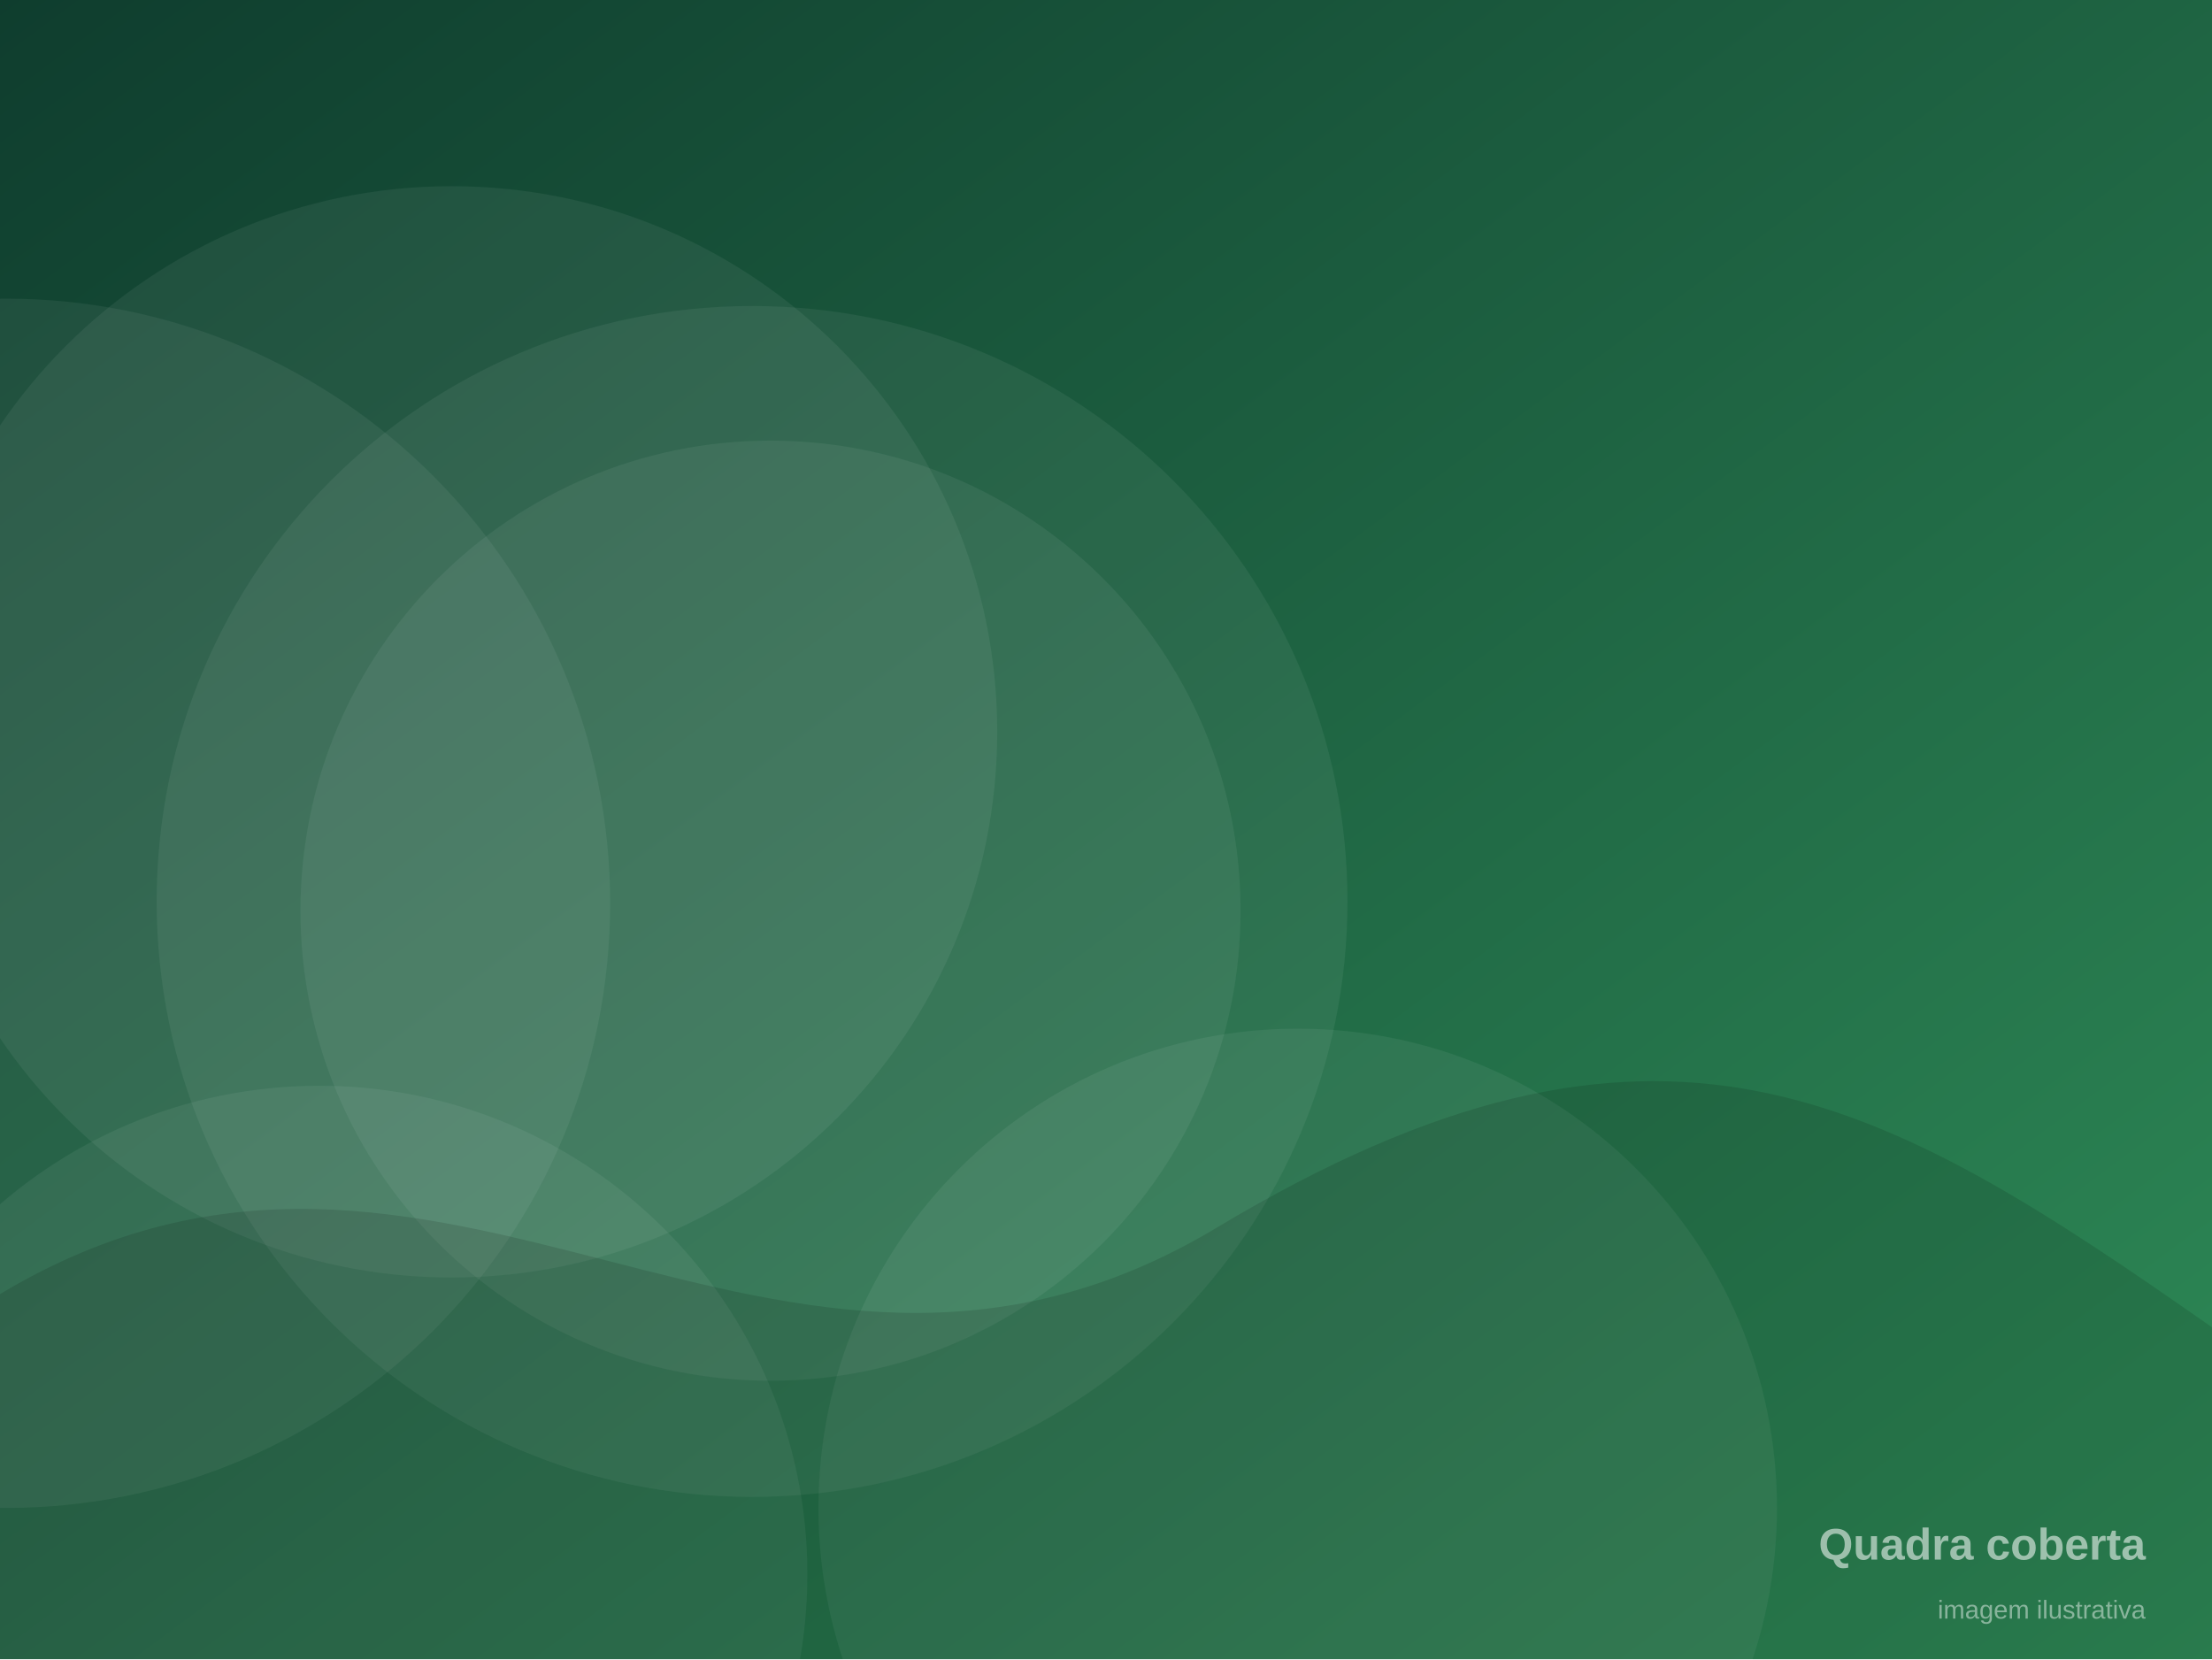
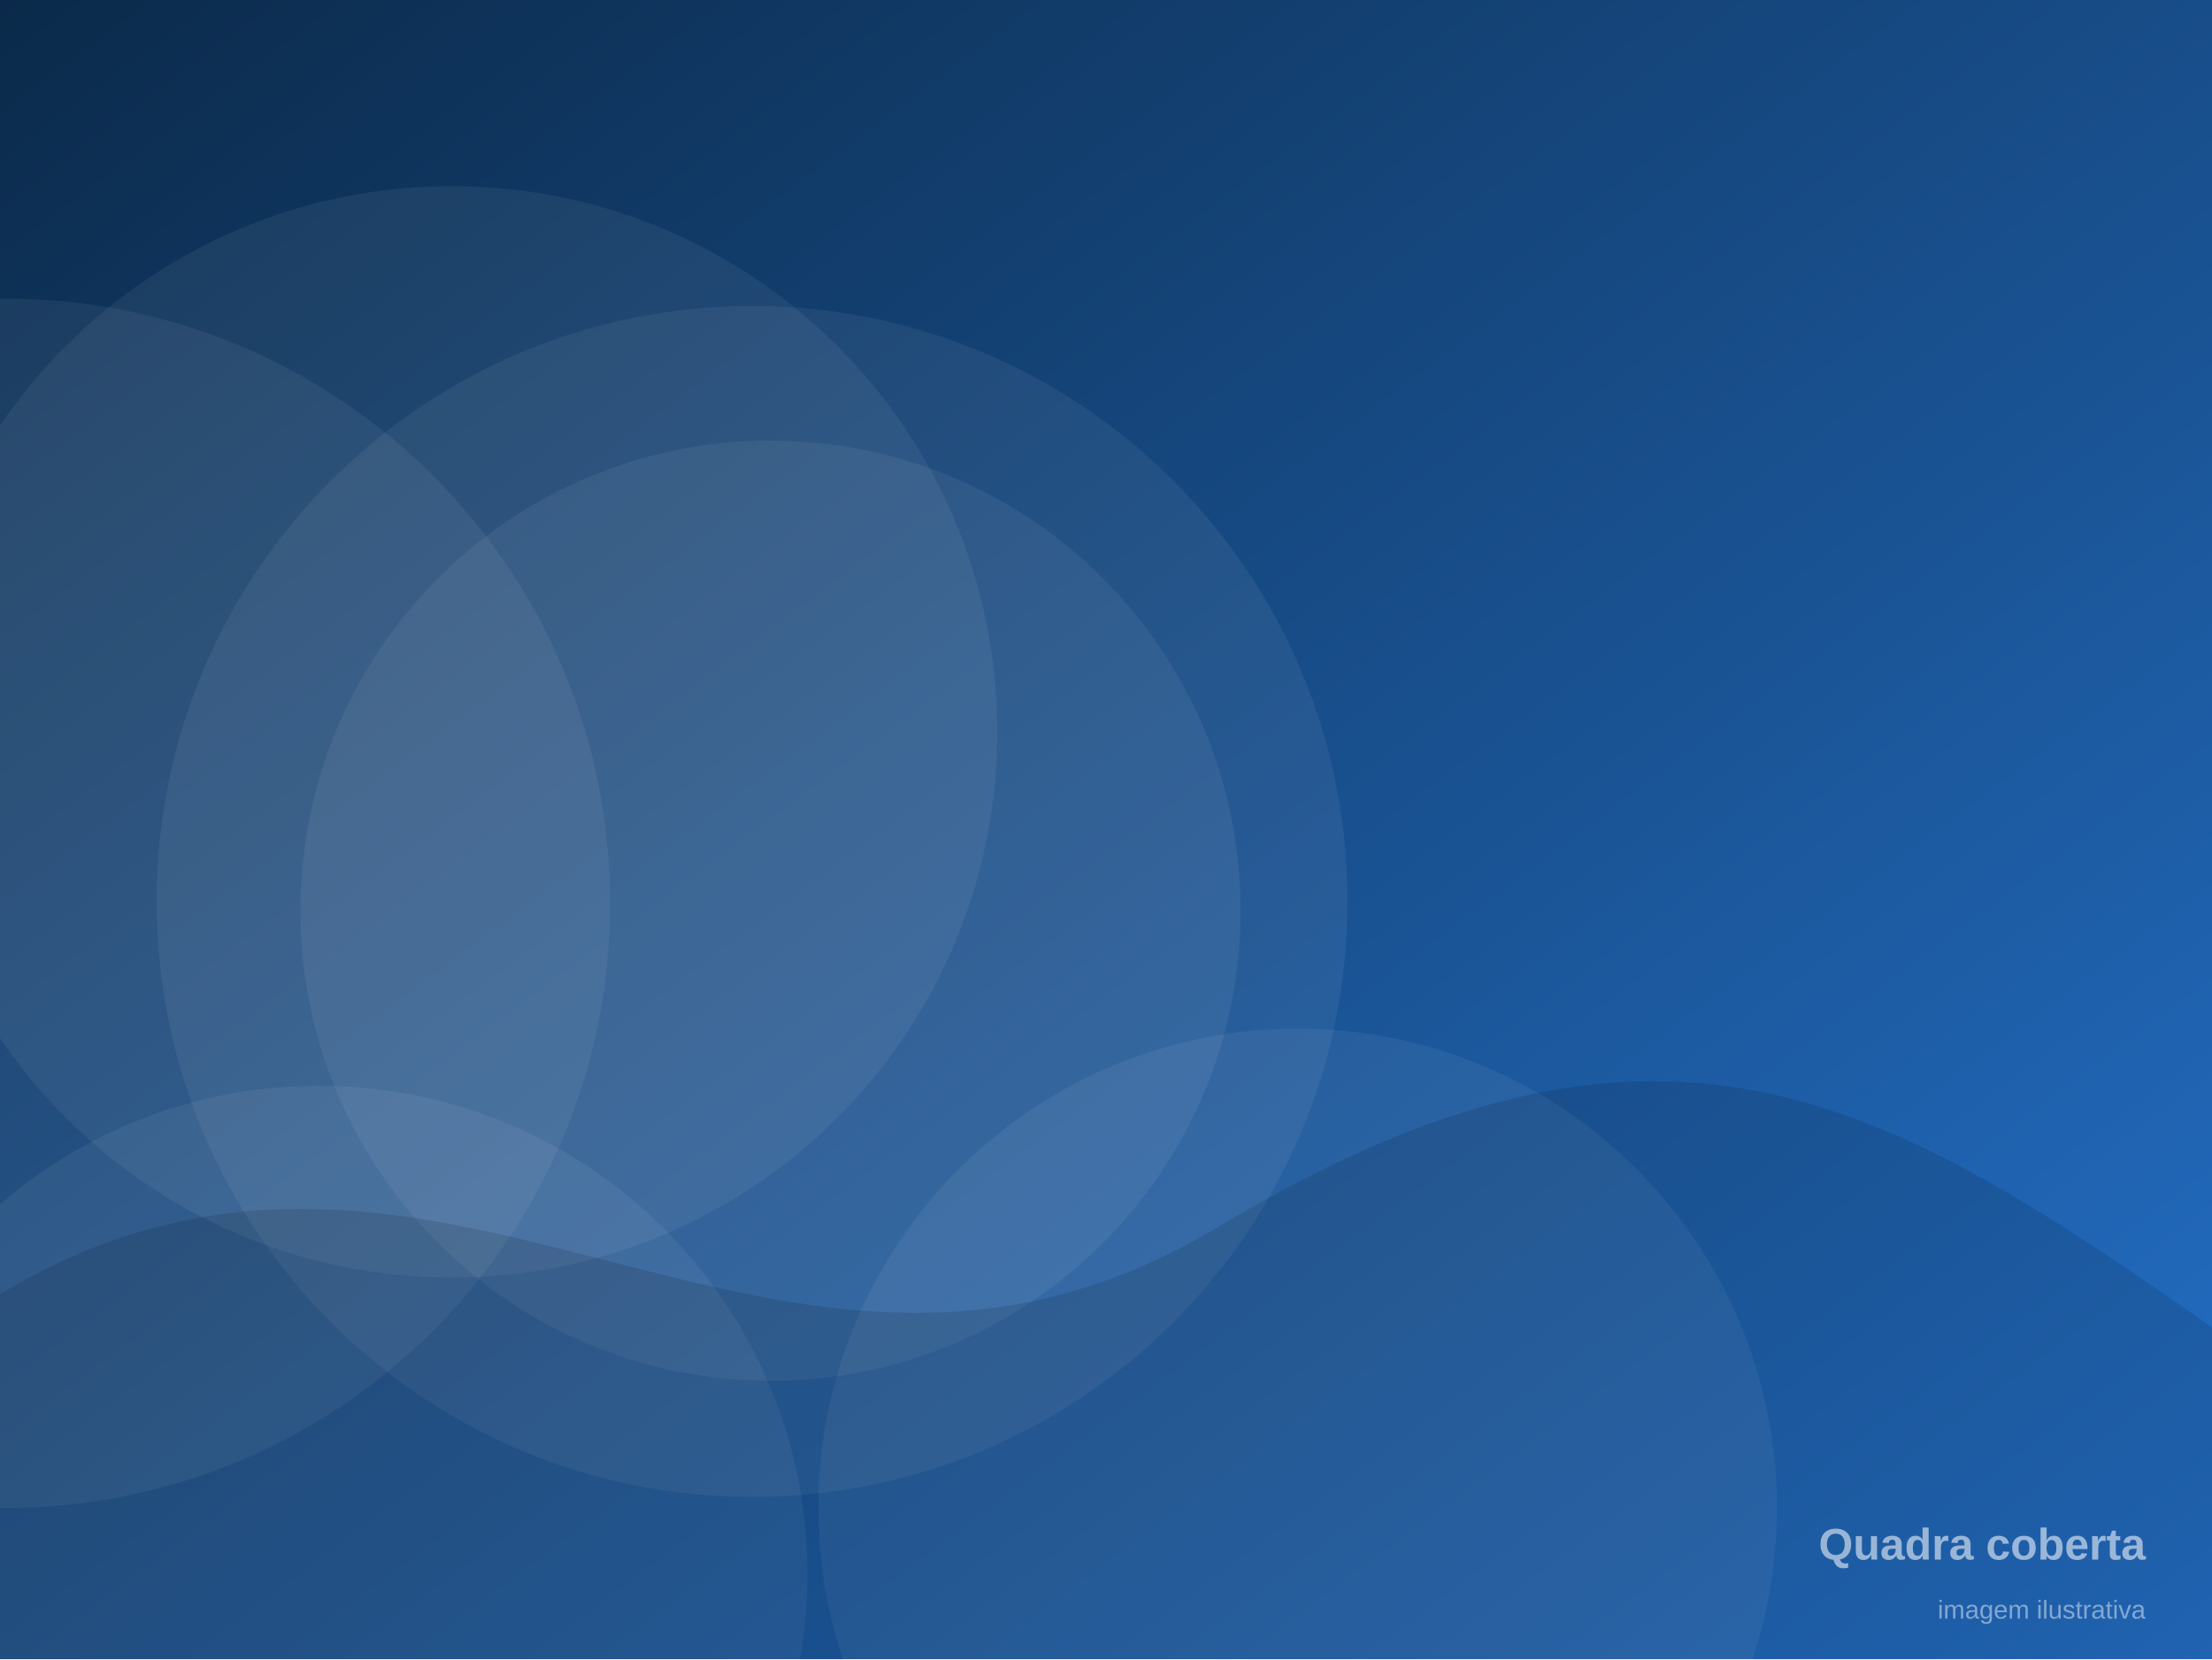
<svg xmlns="http://www.w3.org/2000/svg" width="1200" height="900" viewBox="0 0 1200 900" role="img" aria-label="Quadra coberta">
  <defs>
    <linearGradient id="g" x1="0" y1="0" x2="1" y2="1">
-       <stop offset="0" stop-color="#0f3d2e" />
-       <stop offset="1" stop-color="#2e8b57" />
+       <stop offset="0" stop-color="#0b2a4a" />
+       <stop offset="1" stop-color="#2470c8" />
    </linearGradient>
  </defs>
  <rect width="1200" height="900" fill="url(#g)" />
  <circle cx="418" cy="494" r="255" fill="#ffffff" opacity="0.06" />
  <circle cx="3" cy="490" r="328" fill="#ffffff" opacity="0.06" />
  <circle cx="704" cy="818" r="260" fill="#ffffff" opacity="0.06" />
  <circle cx="173" cy="854" r="265" fill="#ffffff" opacity="0.06" />
  <circle cx="245" cy="397" r="296" fill="#ffffff" opacity="0.06" />
  <circle cx="408" cy="489" r="323" fill="#ffffff" opacity="0.06" />
  <path d="M0 702 C 240 558, 420 810, 660 666 S 1020 594, 1200 720 L 1200 900 L 0 900 Z" fill="#000" opacity="0.12" />
  <g font-family="Montserrat, Arial, sans-serif" text-anchor="end" fill="#ffffff">
    <text x="1164" y="846" font-size="24" font-weight="700" opacity="0.55">Quadra coberta</text>
    <text x="1164" y="878" font-size="14" opacity="0.45">imagem ilustrativa</text>
  </g>
</svg>
